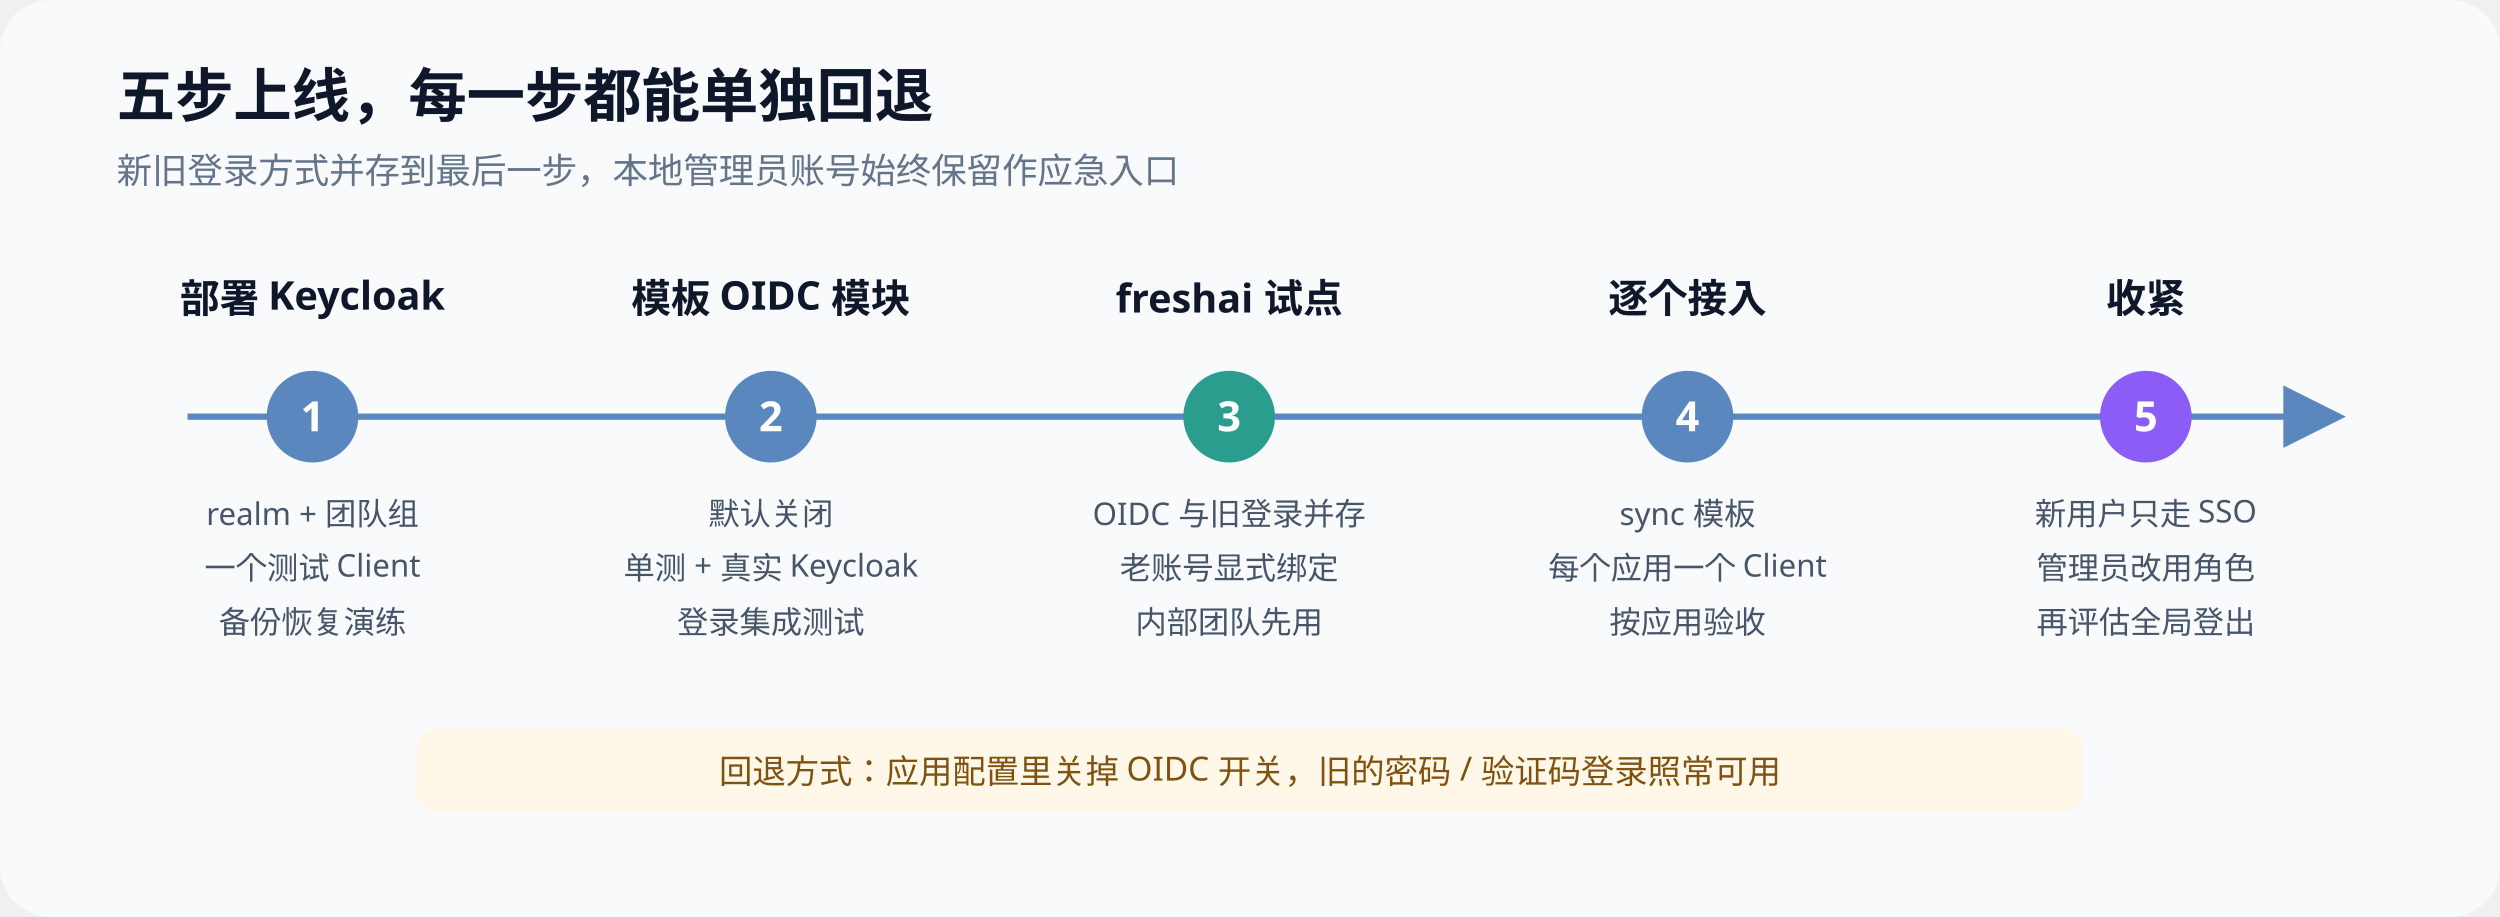
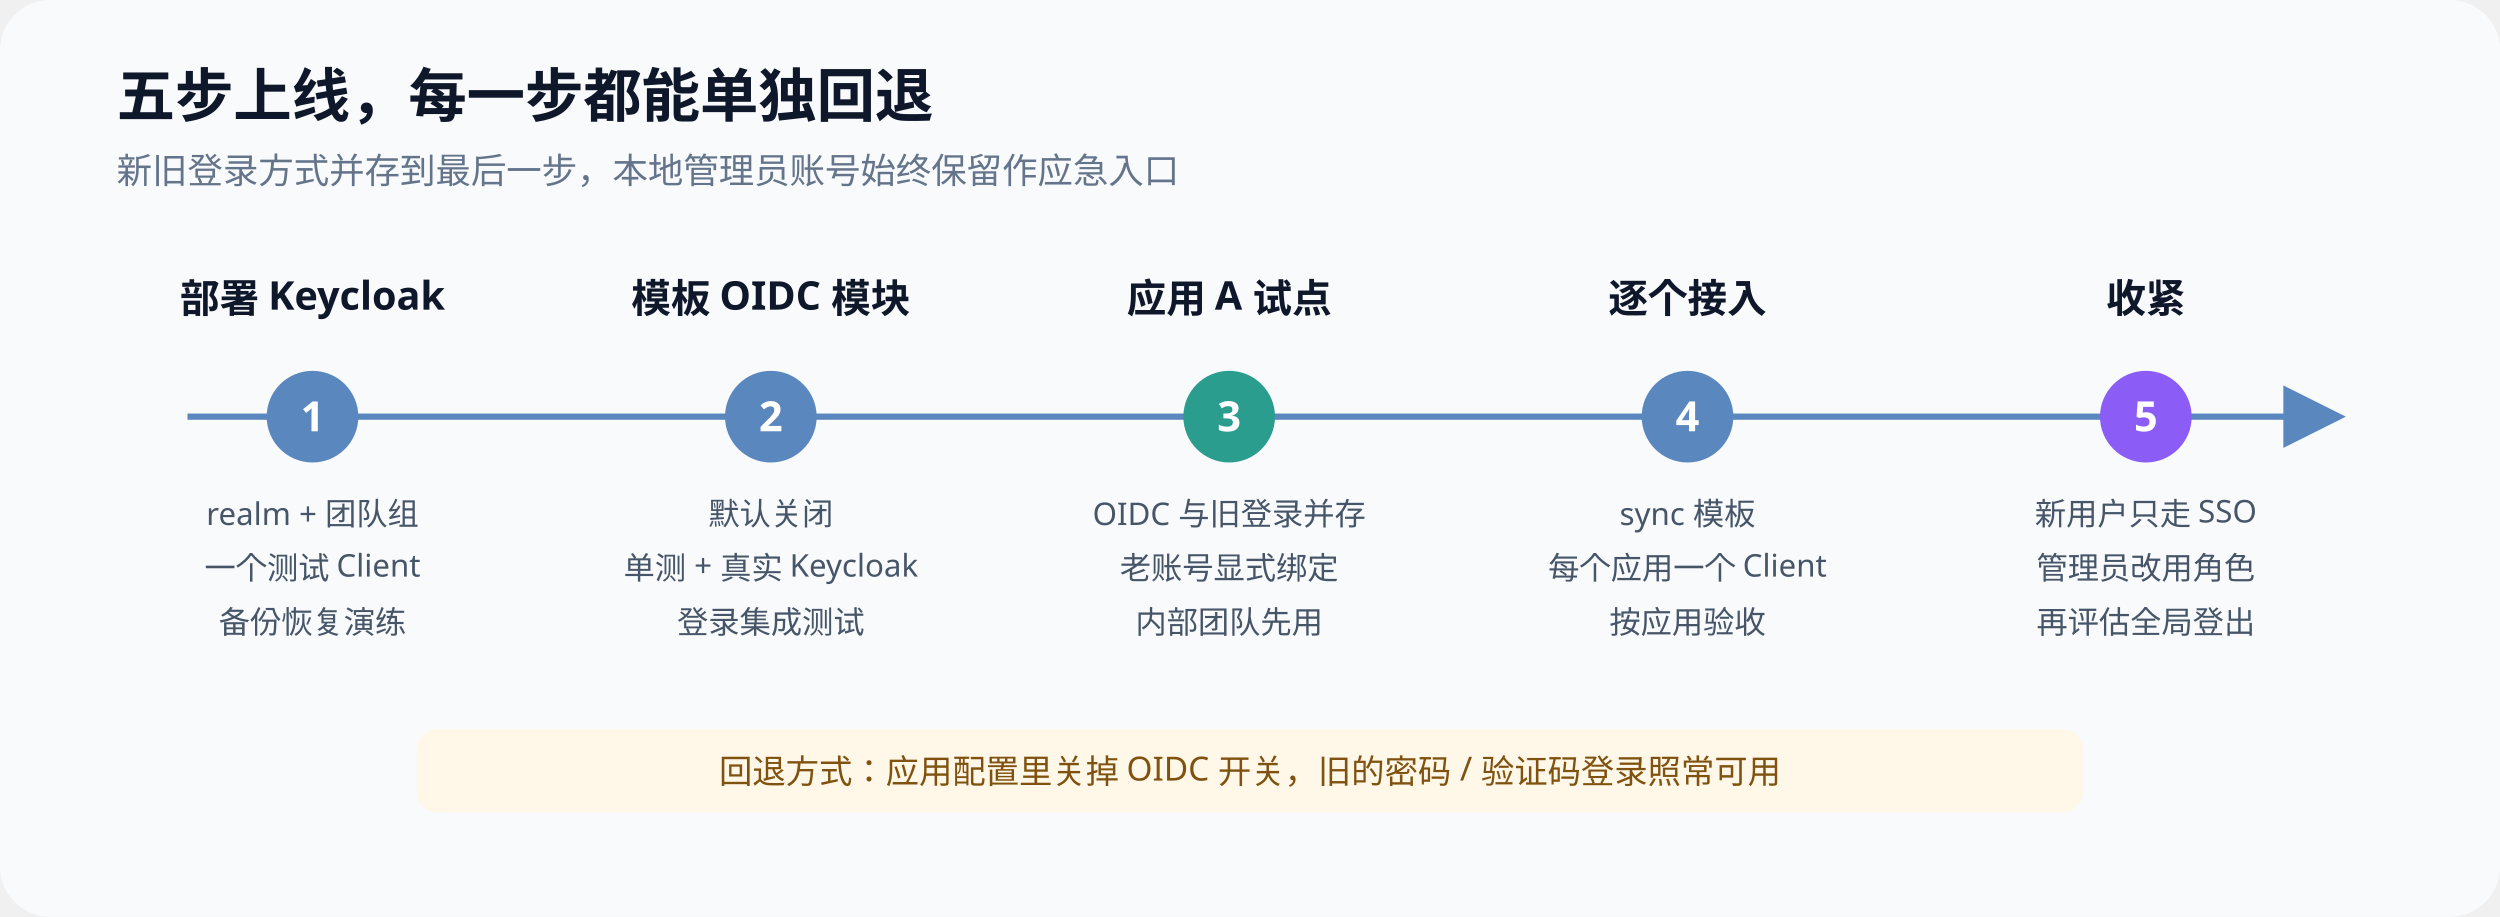
<svg xmlns="http://www.w3.org/2000/svg" width="1200" height="440" viewBox="0 0 1200 440">
  <defs>
    <marker id="b" markerWidth="10" markerHeight="10" refX="8" refY="5" orient="auto">
      <path d="M0 0 L10 5 L0 10 Z" fill="#5B87BF" />
    </marker>
  </defs>
  <rect width="1200" height="440" rx="24" fill="#F8FAFC" />
  <text x="56" y="56" fill="#0F172A" font-family="sans-serif" font-size="28" font-weight="700">五步上线，每一步都能单独回退</text>
  <text x="56" y="88" fill="#64748B" font-family="sans-serif" font-size="17">新旧登录方式并存到最后一步，本地管理员账号始终保留作应急入口</text>
  <path d="M90 200 L1120 200" stroke="#5B87BF" stroke-width="3" marker-end="url(#b)" />
  <g font-family="sans-serif" text-anchor="middle">
    <circle cx="150" cy="200" r="22" fill="#5B87BF" />
    <text x="150" y="207" fill="#FFFFFF" font-size="20" font-weight="700">1</text>
    <circle cx="370" cy="200" r="22" fill="#5B87BF" />
    <text x="370" y="207" fill="#FFFFFF" font-size="20" font-weight="700">2</text>
    <circle cx="590" cy="200" r="22" fill="#2A9D8F" />
    <text x="590" y="207" fill="#FFFFFF" font-size="20" font-weight="700">3</text>
    <circle cx="810" cy="200" r="22" fill="#5B87BF" />
    <text x="810" y="207" fill="#FFFFFF" font-size="20" font-weight="700">4</text>
    <circle cx="1030" cy="200" r="22" fill="#8B5CF6" />
    <text x="1030" y="207" fill="#FFFFFF" font-size="20" font-weight="700">5</text>
    <text x="150" y="150" fill="#0F172A" font-size="19" font-weight="700">部署 Keycloak</text>
    <text x="370" y="150" fill="#0F172A" font-size="19" font-weight="700">模板 OIDC 模块</text>
-     <text x="590" y="150" fill="#0F172A" font-size="19" font-weight="700">freshai 试点</text>
+     <text x="590" y="150" fill="#0F172A" font-size="19" font-weight="700">应用 A 试点</text>
    <text x="810" y="150" fill="#0F172A" font-size="19" font-weight="700">逐个接入</text>
    <text x="1030" y="150" fill="#0F172A" font-size="19" font-weight="700">收紧</text>
    <g font-size="15" fill="#475569">
      <text x="150" y="252">realm + 团队组</text>
      <text x="150" y="278">一个测试 Client</text>
      <text x="150" y="304">备份恢复演练</text>
      <text x="370" y="252">默认关闭</text>
      <text x="370" y="278">单测 + 真实 Keycloak</text>
      <text x="370" y="304">登录集成测试</text>
      <text x="590" y="252">OIDC 与旧登录并存</text>
      <text x="590" y="278">老账号显式绑定</text>
      <text x="590" y="304">内部团队先用</text>
      <text x="810" y="252">sync 模板</text>
      <text x="810" y="278">每个应用一个 Client</text>
      <text x="810" y="304">按应用验收</text>
      <text x="1030" y="252">新用户只走 SSO</text>
      <text x="1030" y="278">管理员改用角色</text>
      <text x="1030" y="304">再评估全局登出</text>
    </g>
  </g>
  <rect x="200" y="350" width="800" height="40" rx="10" fill="#FFF7E8" />
  <text x="600" y="376" text-anchor="middle" fill="#80520F" font-family="sans-serif" font-size="16">回退方式：应用配置里关掉 OIDC 开关，旧的密码 / 验证码登录照常可用</text>
</svg>
